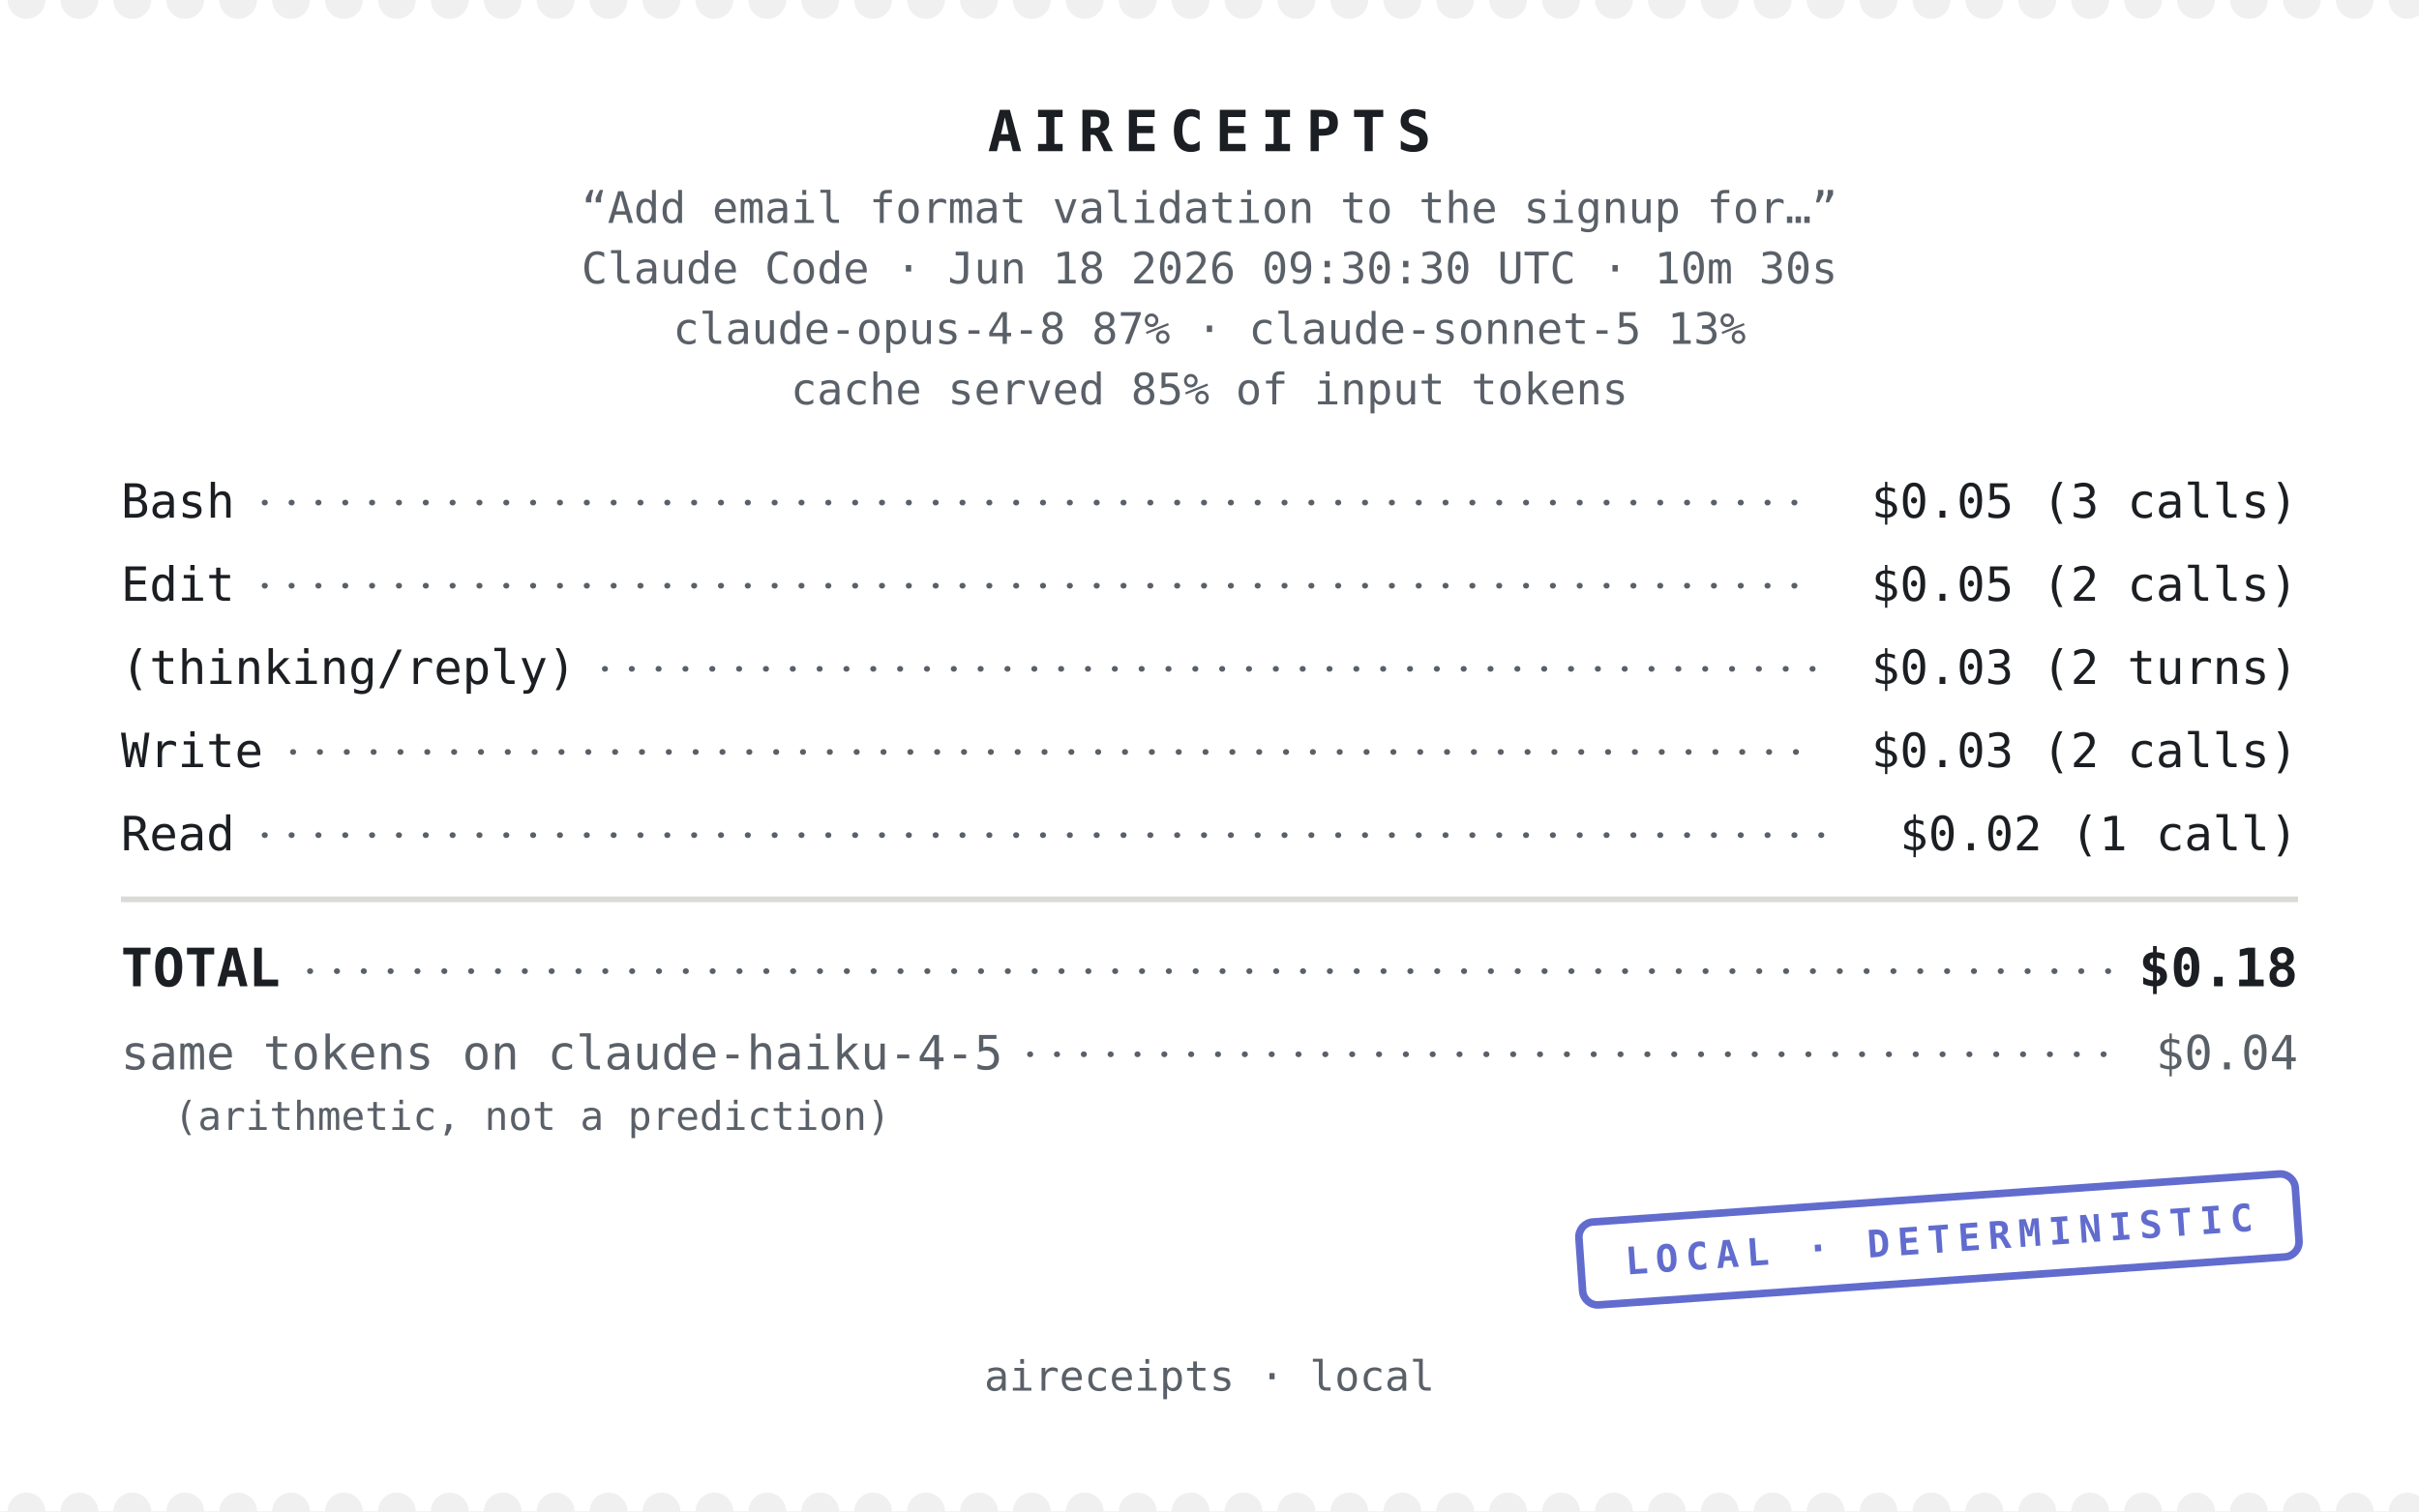
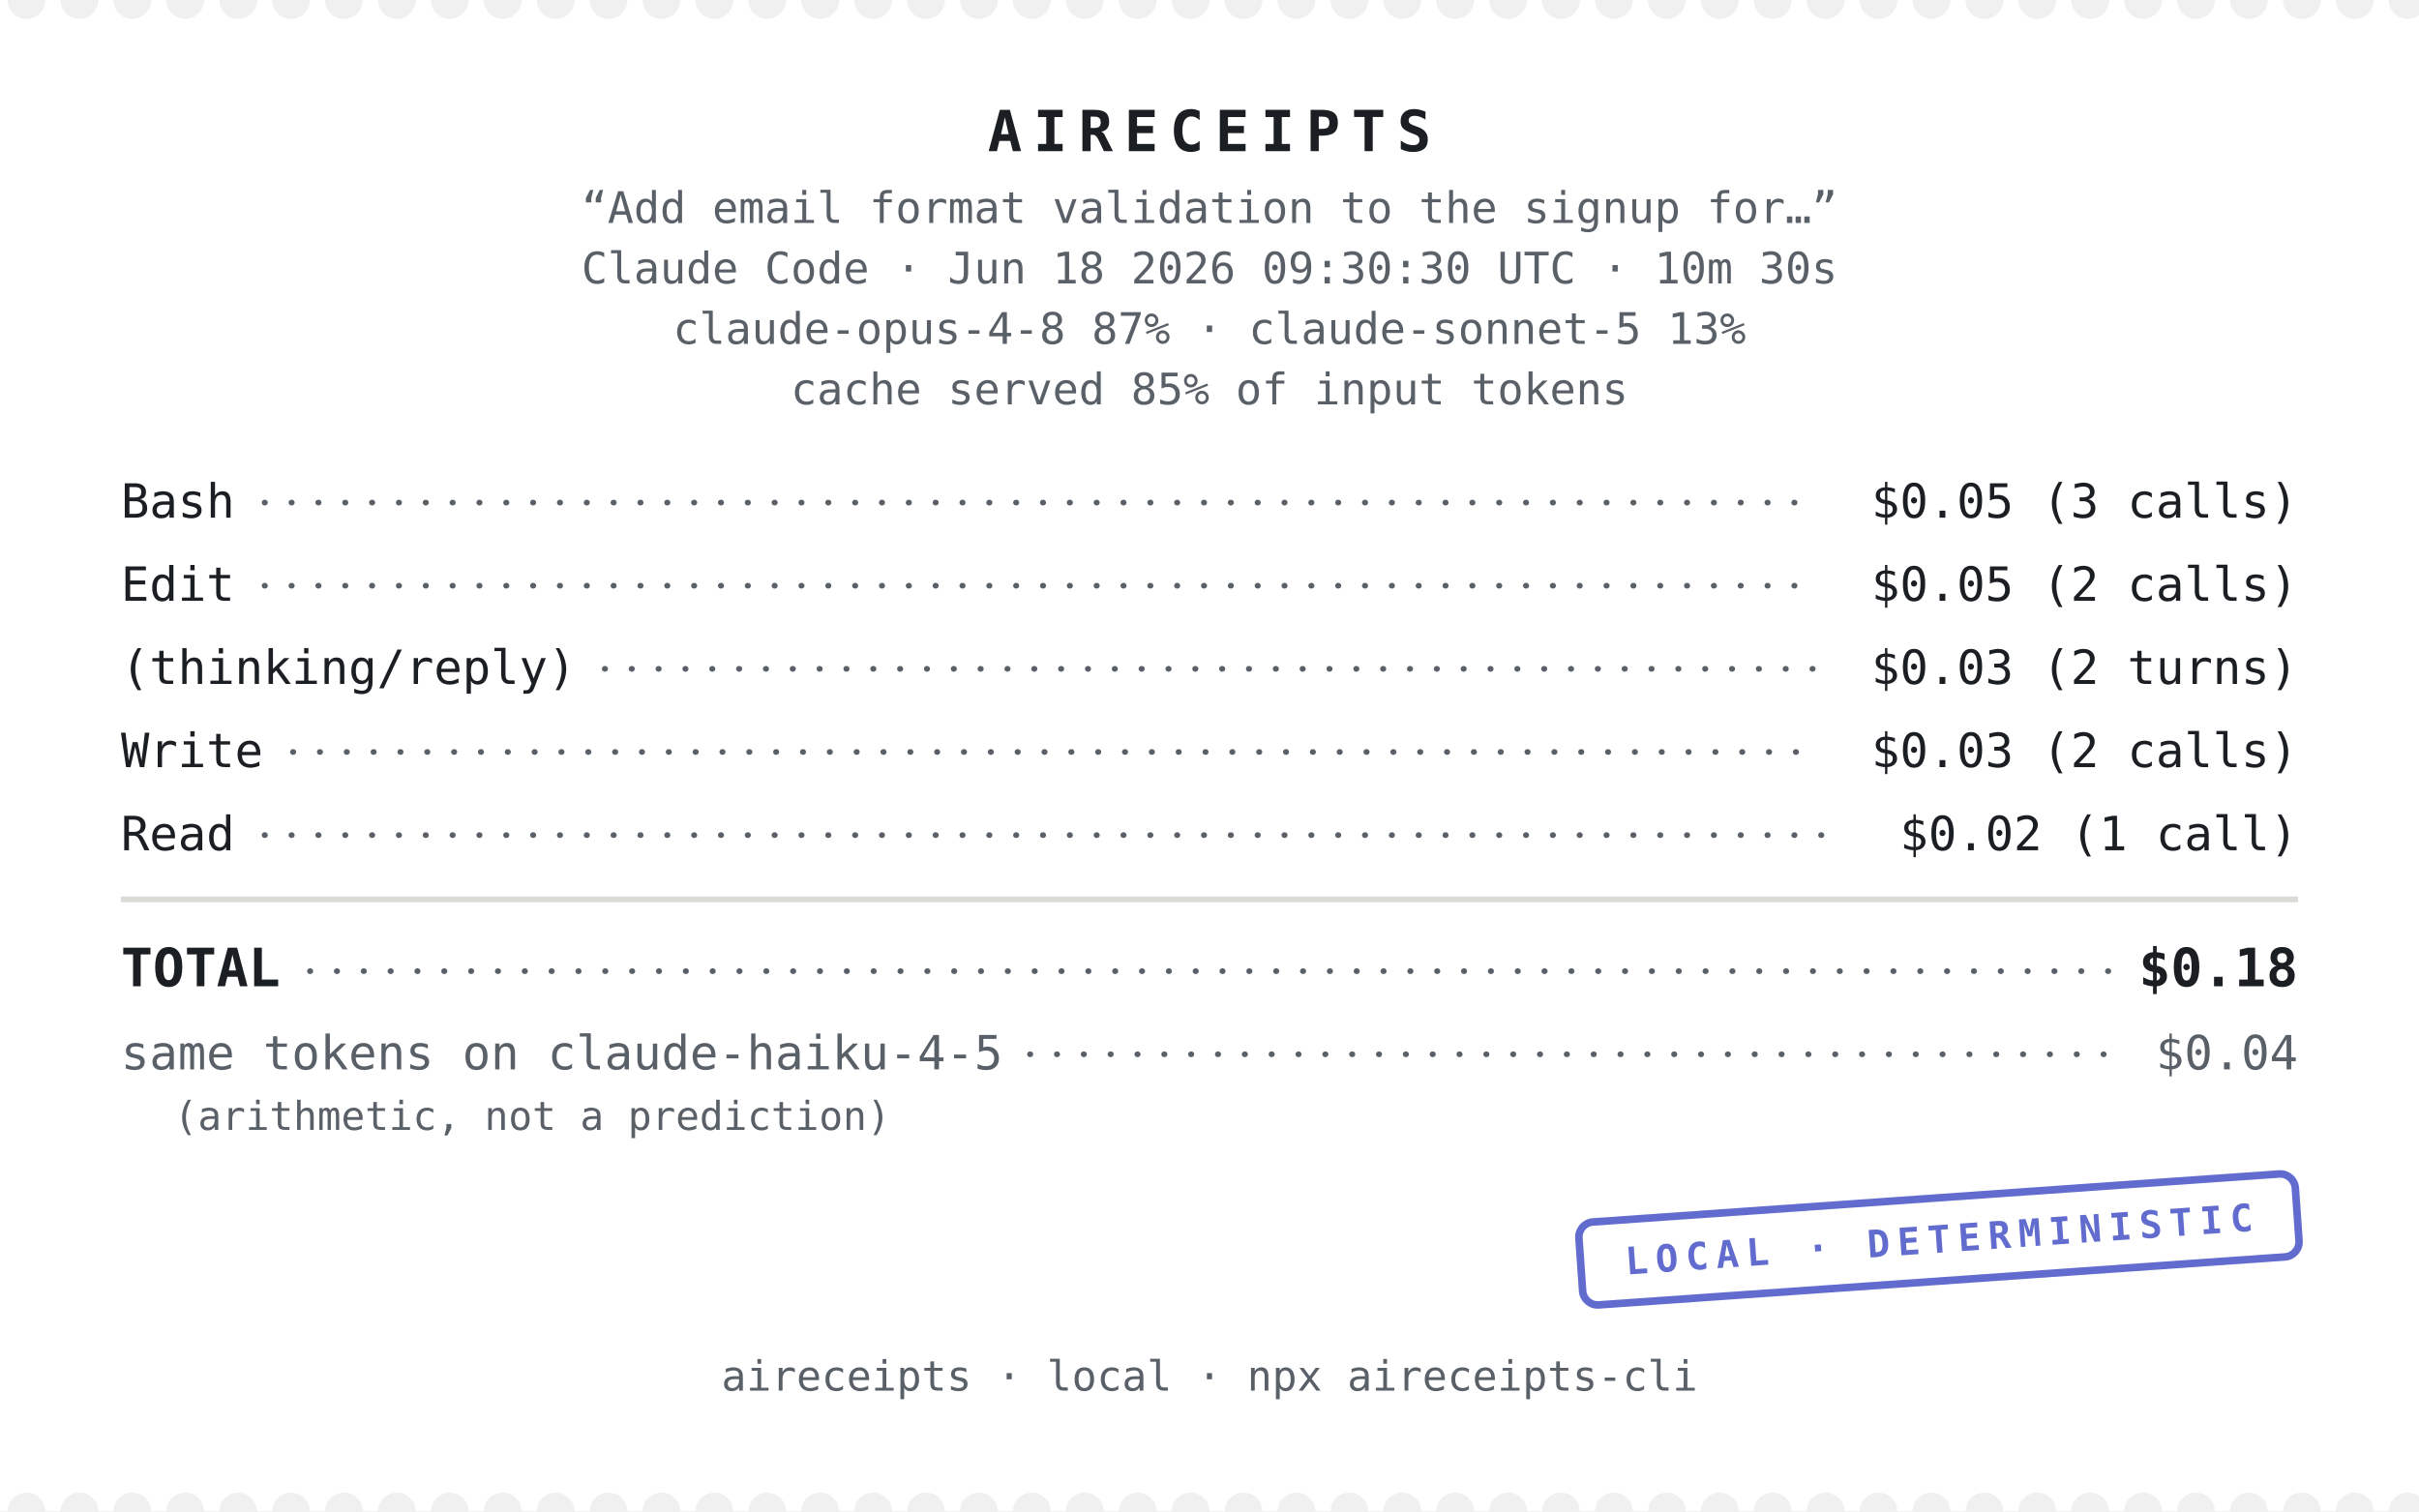
<svg xmlns="http://www.w3.org/2000/svg" width="640" height="400" viewBox="0 0 640 400" font-family="&quot;SF Mono&quot;,&quot;Cascadia Code&quot;,&quot;JetBrains Mono&quot;,Menlo,Consolas,monospace" role="img" aria-label="aireceipts cost receipt">
  <g transform="translate(0 0)">
    <defs>
      <mask id="perf-0" maskUnits="userSpaceOnUse" x="-5" y="-5" width="650" height="410">
        <rect x="0" y="0" width="640" height="400" fill="#FFFFFF" />
        <g class="perf-top">
          <circle cx="7" cy="0" r="5" fill="#000000" />
          <circle cx="21" cy="0" r="5" fill="#000000" />
          <circle cx="35" cy="0" r="5" fill="#000000" />
          <circle cx="49" cy="0" r="5" fill="#000000" />
          <circle cx="63" cy="0" r="5" fill="#000000" />
          <circle cx="77" cy="0" r="5" fill="#000000" />
          <circle cx="91" cy="0" r="5" fill="#000000" />
          <circle cx="105" cy="0" r="5" fill="#000000" />
          <circle cx="119" cy="0" r="5" fill="#000000" />
          <circle cx="133" cy="0" r="5" fill="#000000" />
          <circle cx="147" cy="0" r="5" fill="#000000" />
          <circle cx="161" cy="0" r="5" fill="#000000" />
          <circle cx="175" cy="0" r="5" fill="#000000" />
          <circle cx="189" cy="0" r="5" fill="#000000" />
          <circle cx="203" cy="0" r="5" fill="#000000" />
          <circle cx="217" cy="0" r="5" fill="#000000" />
          <circle cx="231" cy="0" r="5" fill="#000000" />
          <circle cx="245" cy="0" r="5" fill="#000000" />
          <circle cx="259" cy="0" r="5" fill="#000000" />
          <circle cx="273" cy="0" r="5" fill="#000000" />
          <circle cx="287" cy="0" r="5" fill="#000000" />
          <circle cx="301" cy="0" r="5" fill="#000000" />
          <circle cx="315" cy="0" r="5" fill="#000000" />
          <circle cx="329" cy="0" r="5" fill="#000000" />
          <circle cx="343" cy="0" r="5" fill="#000000" />
          <circle cx="357" cy="0" r="5" fill="#000000" />
          <circle cx="371" cy="0" r="5" fill="#000000" />
          <circle cx="385" cy="0" r="5" fill="#000000" />
          <circle cx="399" cy="0" r="5" fill="#000000" />
          <circle cx="413" cy="0" r="5" fill="#000000" />
          <circle cx="427" cy="0" r="5" fill="#000000" />
          <circle cx="441" cy="0" r="5" fill="#000000" />
          <circle cx="455" cy="0" r="5" fill="#000000" />
          <circle cx="469" cy="0" r="5" fill="#000000" />
          <circle cx="483" cy="0" r="5" fill="#000000" />
          <circle cx="497" cy="0" r="5" fill="#000000" />
          <circle cx="511" cy="0" r="5" fill="#000000" />
          <circle cx="525" cy="0" r="5" fill="#000000" />
          <circle cx="539" cy="0" r="5" fill="#000000" />
          <circle cx="553" cy="0" r="5" fill="#000000" />
          <circle cx="567" cy="0" r="5" fill="#000000" />
          <circle cx="581" cy="0" r="5" fill="#000000" />
          <circle cx="595" cy="0" r="5" fill="#000000" />
          <circle cx="609" cy="0" r="5" fill="#000000" />
          <circle cx="623" cy="0" r="5" fill="#000000" />
          <circle cx="637" cy="0" r="5" fill="#000000" />
        </g>
        <g class="perf-bottom">
          <circle cx="7" cy="400" r="5" fill="#000000" />
          <circle cx="21" cy="400" r="5" fill="#000000" />
          <circle cx="35" cy="400" r="5" fill="#000000" />
          <circle cx="49" cy="400" r="5" fill="#000000" />
          <circle cx="63" cy="400" r="5" fill="#000000" />
          <circle cx="77" cy="400" r="5" fill="#000000" />
          <circle cx="91" cy="400" r="5" fill="#000000" />
          <circle cx="105" cy="400" r="5" fill="#000000" />
          <circle cx="119" cy="400" r="5" fill="#000000" />
          <circle cx="133" cy="400" r="5" fill="#000000" />
          <circle cx="147" cy="400" r="5" fill="#000000" />
          <circle cx="161" cy="400" r="5" fill="#000000" />
          <circle cx="175" cy="400" r="5" fill="#000000" />
          <circle cx="189" cy="400" r="5" fill="#000000" />
          <circle cx="203" cy="400" r="5" fill="#000000" />
          <circle cx="217" cy="400" r="5" fill="#000000" />
          <circle cx="231" cy="400" r="5" fill="#000000" />
          <circle cx="245" cy="400" r="5" fill="#000000" />
          <circle cx="259" cy="400" r="5" fill="#000000" />
          <circle cx="273" cy="400" r="5" fill="#000000" />
          <circle cx="287" cy="400" r="5" fill="#000000" />
          <circle cx="301" cy="400" r="5" fill="#000000" />
          <circle cx="315" cy="400" r="5" fill="#000000" />
          <circle cx="329" cy="400" r="5" fill="#000000" />
          <circle cx="343" cy="400" r="5" fill="#000000" />
          <circle cx="357" cy="400" r="5" fill="#000000" />
          <circle cx="371" cy="400" r="5" fill="#000000" />
          <circle cx="385" cy="400" r="5" fill="#000000" />
          <circle cx="399" cy="400" r="5" fill="#000000" />
          <circle cx="413" cy="400" r="5" fill="#000000" />
          <circle cx="427" cy="400" r="5" fill="#000000" />
          <circle cx="441" cy="400" r="5" fill="#000000" />
          <circle cx="455" cy="400" r="5" fill="#000000" />
          <circle cx="469" cy="400" r="5" fill="#000000" />
          <circle cx="483" cy="400" r="5" fill="#000000" />
          <circle cx="497" cy="400" r="5" fill="#000000" />
          <circle cx="511" cy="400" r="5" fill="#000000" />
          <circle cx="525" cy="400" r="5" fill="#000000" />
          <circle cx="539" cy="400" r="5" fill="#000000" />
          <circle cx="553" cy="400" r="5" fill="#000000" />
          <circle cx="567" cy="400" r="5" fill="#000000" />
          <circle cx="581" cy="400" r="5" fill="#000000" />
          <circle cx="595" cy="400" r="5" fill="#000000" />
          <circle cx="609" cy="400" r="5" fill="#000000" />
          <circle cx="623" cy="400" r="5" fill="#000000" />
          <circle cx="637" cy="400" r="5" fill="#000000" />
        </g>
      </mask>
    </defs>
    <rect x="0" y="0" width="640" height="400" fill="#FFFFFF" mask="url(#perf-0)" />
    <text x="320" y="40" font-size="15" fill="#1B1E22" text-anchor="middle" font-weight="700" letter-spacing="3">AIRECEIPTS</text>
    <text x="320" y="59" font-size="11.5" fill="#5A6068" text-anchor="middle">“Add email format validation to the signup for…”</text>
    <text x="320" y="75" font-size="11.5" fill="#5A6068" text-anchor="middle">Claude Code · Jun 18 2026 09:30:30 UTC · 10m 30s</text>
    <text x="320" y="91" font-size="11.5" fill="#5A6068" text-anchor="middle">claude-opus-4-8 87% · claude-sonnet-5 13%</text>
    <text x="320" y="107" font-size="11.5" fill="#5A6068" text-anchor="middle">cache served 85% of input tokens</text>
    <text x="32" y="137" font-size="12.5" fill="#1B1E22" text-anchor="start">Bash</text>
    <text x="608" y="137" font-size="12.5" fill="#1B1E22" text-anchor="end">$0.05  (3 calls)</text>
    <line x1="70" y1="133" x2="480" y2="133" stroke="#5A6068" stroke-width="1.5" stroke-linecap="round" stroke-dasharray="0.1 7" />
    <text x="32" y="159" font-size="12.5" fill="#1B1E22" text-anchor="start">Edit</text>
    <text x="608" y="159" font-size="12.5" fill="#1B1E22" text-anchor="end">$0.05  (2 calls)</text>
    <line x1="70" y1="155" x2="480" y2="155" stroke="#5A6068" stroke-width="1.5" stroke-linecap="round" stroke-dasharray="0.1 7" />
    <text x="32" y="181" font-size="12.5" fill="#1B1E22" text-anchor="start">(thinking/reply)</text>
    <text x="608" y="181" font-size="12.5" fill="#1B1E22" text-anchor="end">$0.03  (2 turns)</text>
    <line x1="160" y1="177" x2="480" y2="177" stroke="#5A6068" stroke-width="1.5" stroke-linecap="round" stroke-dasharray="0.1 7" />
    <text x="32" y="203" font-size="12.5" fill="#1B1E22" text-anchor="start">Write</text>
    <text x="608" y="203" font-size="12.5" fill="#1B1E22" text-anchor="end">$0.03  (2 calls)</text>
    <line x1="77.5" y1="199" x2="480" y2="199" stroke="#5A6068" stroke-width="1.5" stroke-linecap="round" stroke-dasharray="0.1 7" />
    <text x="32" y="225" font-size="12.5" fill="#1B1E22" text-anchor="start">Read</text>
    <text x="608" y="225" font-size="12.5" fill="#1B1E22" text-anchor="end">$0.02  (1 call)</text>
    <line x1="70" y1="221" x2="487.5" y2="221" stroke="#5A6068" stroke-width="1.5" stroke-linecap="round" stroke-dasharray="0.1 7" />
    <line x1="32" y1="238" x2="608" y2="238" stroke="#D8DBD6" stroke-width="1.5" />
    <text x="32" y="261" font-size="14" fill="#1B1E22" text-anchor="start" font-weight="700">TOTAL</text>
    <text x="608" y="261" font-size="14" fill="#1B1E22" text-anchor="end" font-weight="700">$0.18</text>
    <line x1="82" y1="257" x2="558" y2="257" stroke="#5A6068" stroke-width="1.5" stroke-linecap="round" stroke-dasharray="0.1 7" />
    <text x="32" y="283" font-size="12.5" fill="#5A6068" text-anchor="start" font-weight="400">same tokens on claude-haiku-4-5</text>
    <text x="608" y="283" font-size="12.5" fill="#5A6068" text-anchor="end" font-weight="400">$0.04</text>
    <line x1="272.5" y1="279" x2="562.5" y2="279" stroke="#5A6068" stroke-width="1.5" stroke-linecap="round" stroke-dasharray="0.1 7" />
    <text x="46" y="299" font-size="10.5" fill="#5A6068" text-anchor="start">(arithmetic, not a prediction)</text>
    <g class="stamp" opacity="0.8" transform="rotate(-4 513 328)">
      <rect x="418" y="317" width="190" height="22" rx="4" fill="none" stroke="#3947C2" stroke-width="2" />
      <text x="513" y="331.5" font-size="10" fill="#3947C2" text-anchor="middle" font-weight="700" letter-spacing="2">LOCAL · DETERMINISTIC</text>
    </g>
-     <text x="320" y="368" font-size="11" fill="#5A6068" text-anchor="middle">aireceipts · local</text>
+     <text x="320" y="368" font-size="11" fill="#5A6068" text-anchor="middle">aireceipts · local · npx aireceipts-cli</text>
  </g>
</svg>
